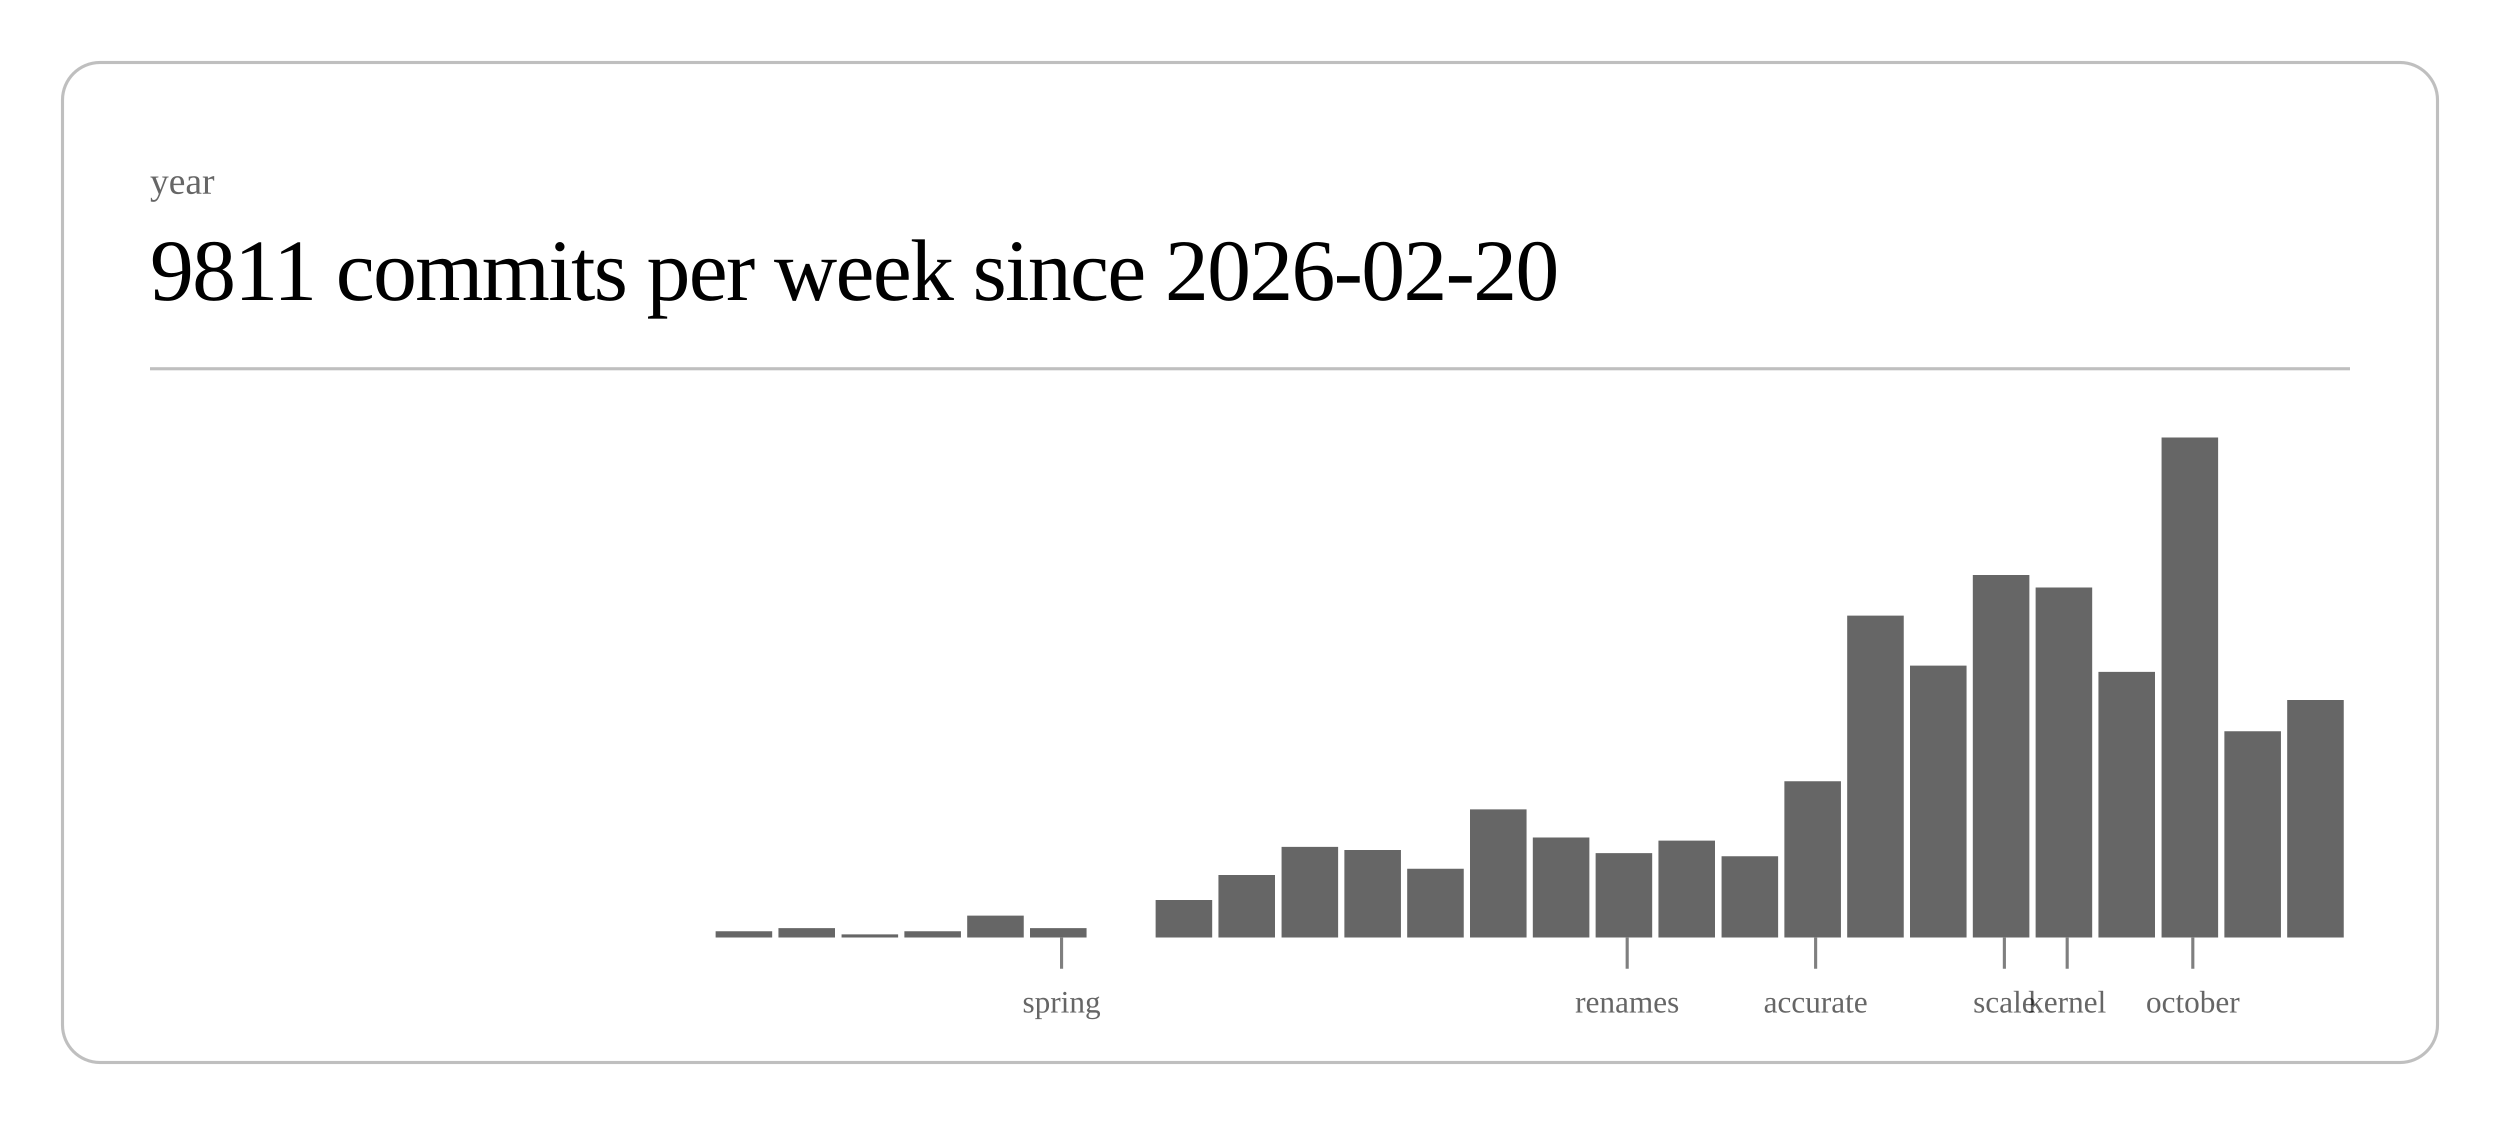
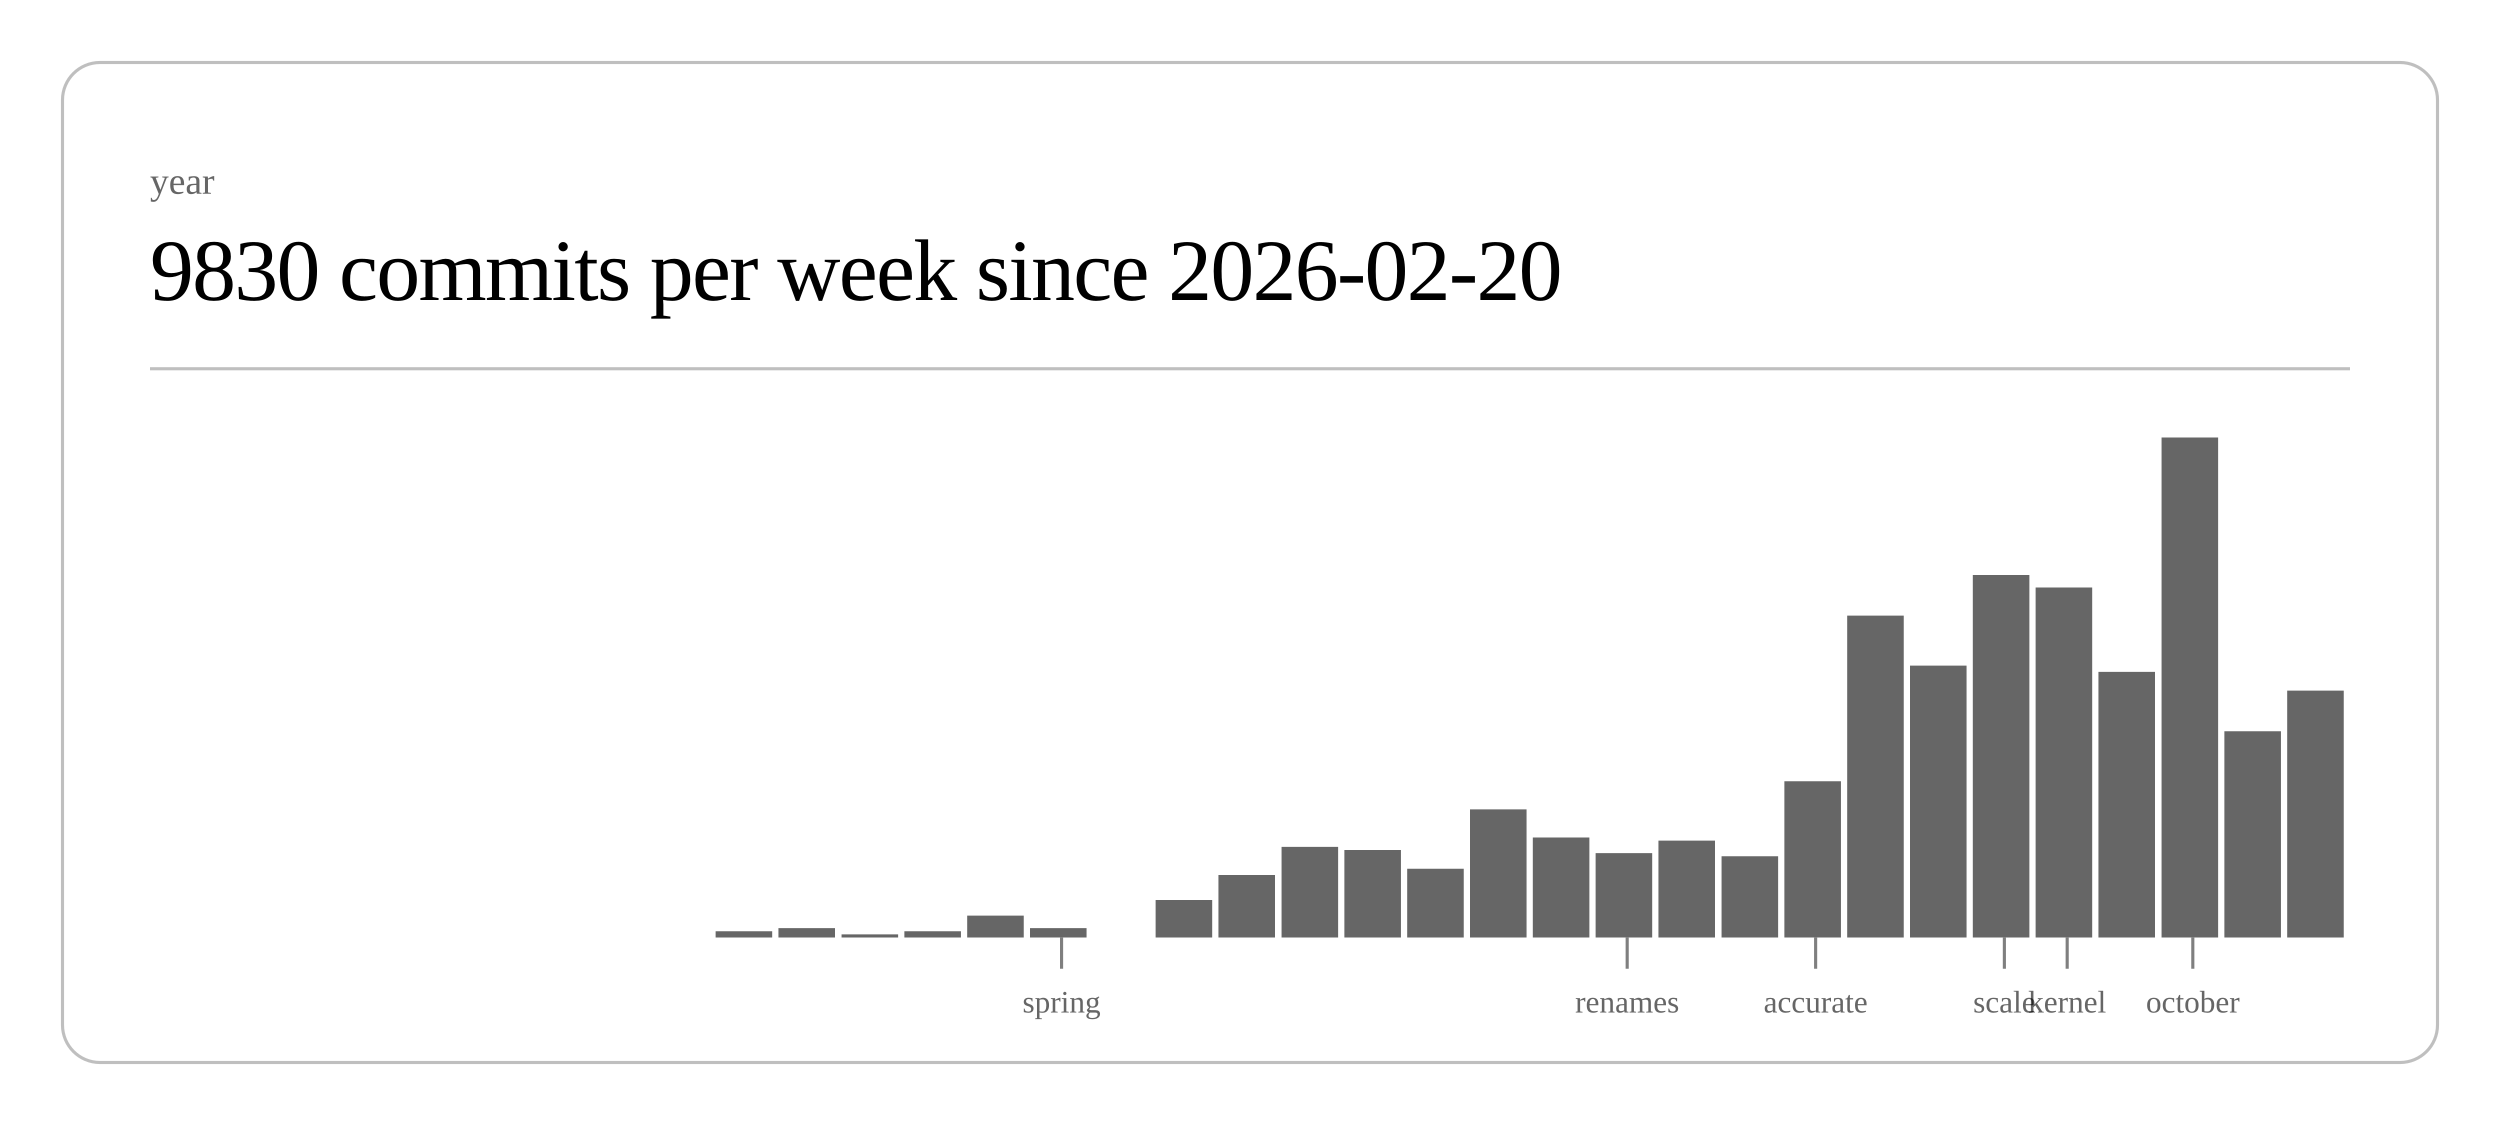
<svg xmlns="http://www.w3.org/2000/svg" class="post-header-svg" viewBox="0 0 800 360" width="800" height="360">
  <rect x="20" y="20" width="760" height="320" rx="12" ry="12" fill="none" stroke="currentColor" stroke-width="1" opacity="0.25" />
  <text fill="currentColor" x="48" y="62" font-size="12" opacity="0.6">year</text>
-   <text fill="currentColor" x="48" y="96" font-size="28" font-weight="300" letter-spacing="-0.5">9811 commits per week since 2026-02-20</text>
+   <text fill="currentColor" x="48" y="96" font-size="28" font-weight="300" letter-spacing="-0.5">9830 commits per week since 2026-02-20</text>
  <line stroke="currentColor" x1="48" y1="118" x2="752" y2="118" stroke-width="1" opacity="0.25" />
  <rect x="229.0" y="298" width="18.1" height="2" fill="currentColor" opacity="0.6" />
  <rect x="249.1" y="297" width="18.1" height="3" fill="currentColor" opacity="0.6" />
  <rect x="269.3" y="299" width="18.1" height="1" fill="currentColor" opacity="0.6" />
  <rect x="289.4" y="298" width="18.1" height="2" fill="currentColor" opacity="0.6" />
  <rect x="309.5" y="293" width="18.1" height="7" fill="currentColor" opacity="0.6" />
  <rect x="329.6" y="297" width="18.1" height="3" fill="currentColor" opacity="0.6" />
  <rect x="369.8" y="288" width="18.1" height="12" fill="currentColor" opacity="0.6" />
  <rect x="389.9" y="280" width="18.1" height="20" fill="currentColor" opacity="0.6" />
  <rect x="410.1" y="271" width="18.1" height="29" fill="currentColor" opacity="0.6" />
  <rect x="430.2" y="272" width="18.1" height="28" fill="currentColor" opacity="0.6" />
  <rect x="450.3" y="278" width="18.1" height="22" fill="currentColor" opacity="0.6" />
  <rect x="470.4" y="259" width="18.1" height="41" fill="currentColor" opacity="0.6" />
  <rect x="490.5" y="268" width="18.1" height="32" fill="currentColor" opacity="0.6" />
  <rect x="510.6" y="273" width="18.1" height="27" fill="currentColor" opacity="0.6" />
  <rect x="530.7" y="269" width="18.1" height="31" fill="currentColor" opacity="0.6" />
  <rect x="550.9" y="274" width="18.1" height="26" fill="currentColor" opacity="0.6" />
  <rect x="571.0" y="250" width="18.1" height="50" fill="currentColor" opacity="0.6" />
  <rect x="591.1" y="197" width="18.1" height="103" fill="currentColor" opacity="0.6" />
  <rect x="611.2" y="213" width="18.1" height="87" fill="currentColor" opacity="0.6" />
  <rect x="631.3" y="184" width="18.1" height="116" fill="currentColor" opacity="0.6" />
  <rect x="651.4" y="188" width="18.1" height="112" fill="currentColor" opacity="0.6" />
  <rect x="671.5" y="215" width="18.1" height="85" fill="currentColor" opacity="0.6" />
  <rect x="691.7" y="140" width="18.1" height="160" fill="currentColor" opacity="0.6" />
  <rect x="711.8" y="234" width="18.1" height="66" fill="currentColor" opacity="0.6" />
-   <rect x="731.9" y="224" width="18.1" height="76" fill="currentColor" opacity="0.6" />
+   <rect x="731.9" y="221" width="18.1" height="79" fill="currentColor" opacity="0.6" />
  <line stroke="currentColor" x1="339.7" y1="300" x2="339.7" y2="310" stroke-width="1" opacity="0.5" />
  <text fill="currentColor" x="339.7" y="324" font-size="10" opacity="0.6" text-anchor="middle">spring</text>
  <line stroke="currentColor" x1="520.7" y1="300" x2="520.7" y2="310" stroke-width="1" opacity="0.5" />
  <text fill="currentColor" x="520.7" y="324" font-size="10" opacity="0.6" text-anchor="middle">renames</text>
  <line stroke="currentColor" x1="581.0" y1="300" x2="581.0" y2="310" stroke-width="1" opacity="0.5" />
  <text fill="currentColor" x="581.0" y="324" font-size="10" opacity="0.6" text-anchor="middle">accurate</text>
  <line stroke="currentColor" x1="641.4" y1="300" x2="641.4" y2="310" stroke-width="1" opacity="0.5" />
  <text fill="currentColor" x="641.4" y="324" font-size="10" opacity="0.6" text-anchor="middle">scale</text>
  <line stroke="currentColor" x1="661.5" y1="300" x2="661.5" y2="310" stroke-width="1" opacity="0.5" />
  <text fill="currentColor" x="661.5" y="324" font-size="10" opacity="0.6" text-anchor="middle">kernel</text>
  <line stroke="currentColor" x1="701.7" y1="300" x2="701.7" y2="310" stroke-width="1" opacity="0.5" />
  <text fill="currentColor" x="701.7" y="324" font-size="10" opacity="0.6" text-anchor="middle">october</text>
</svg>
